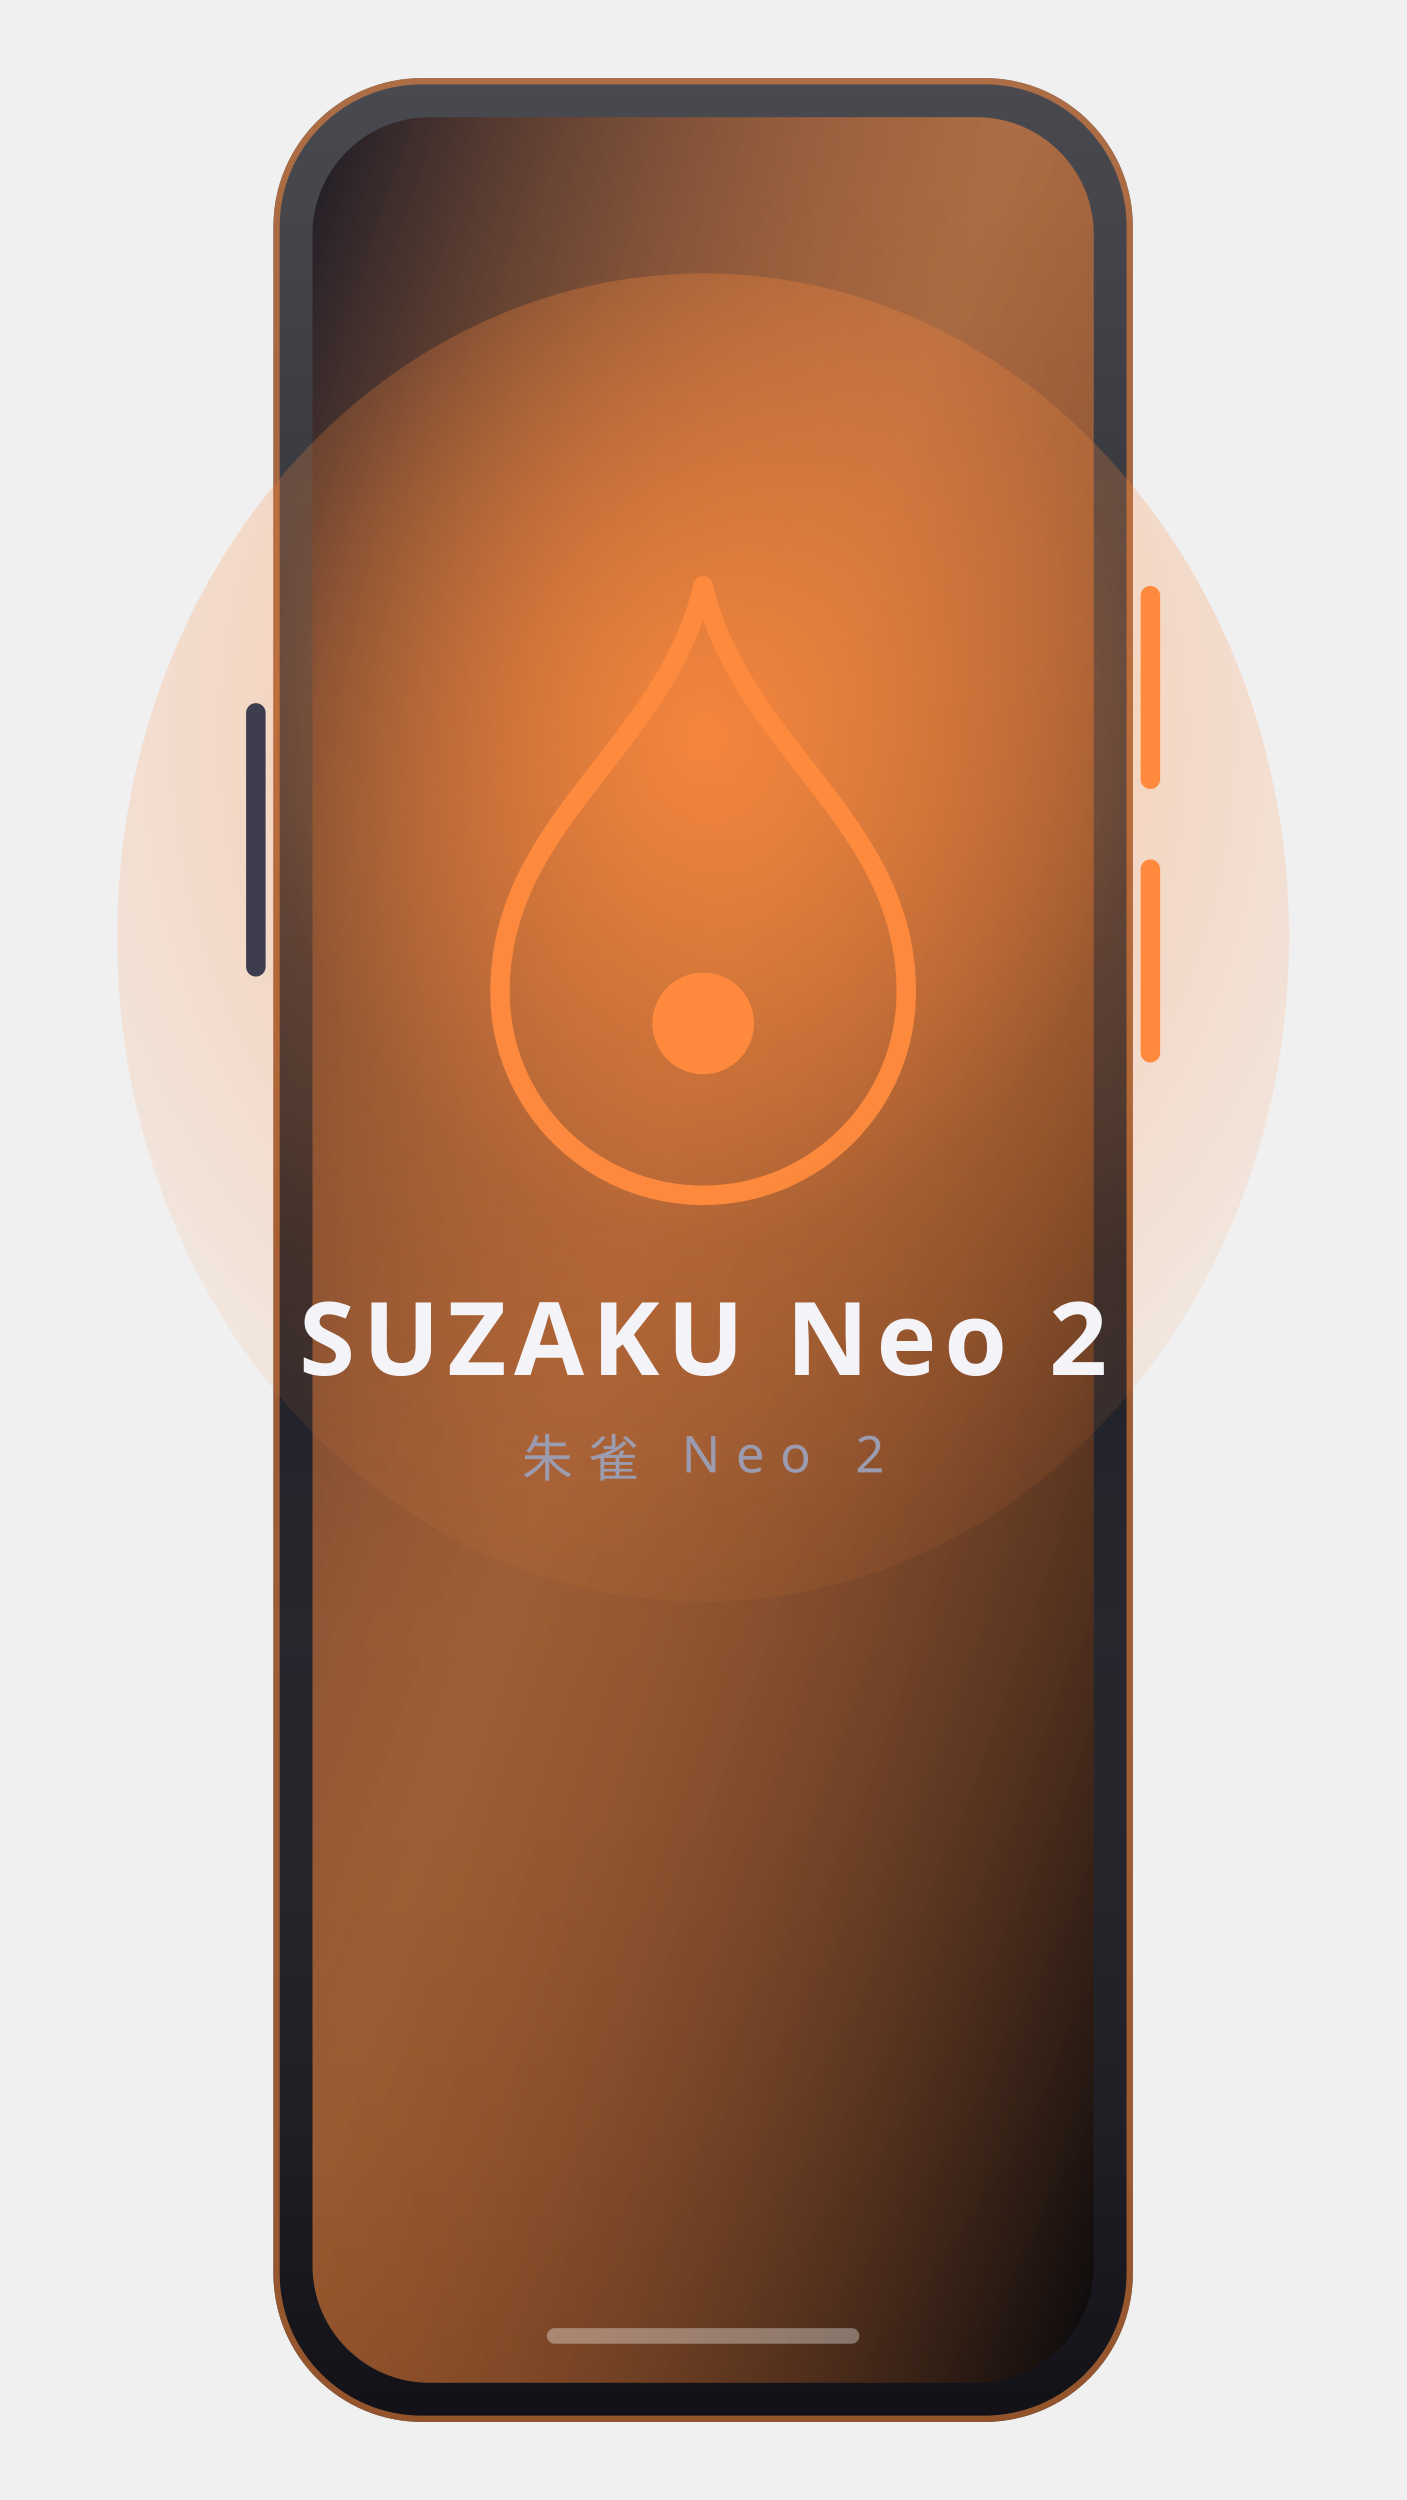
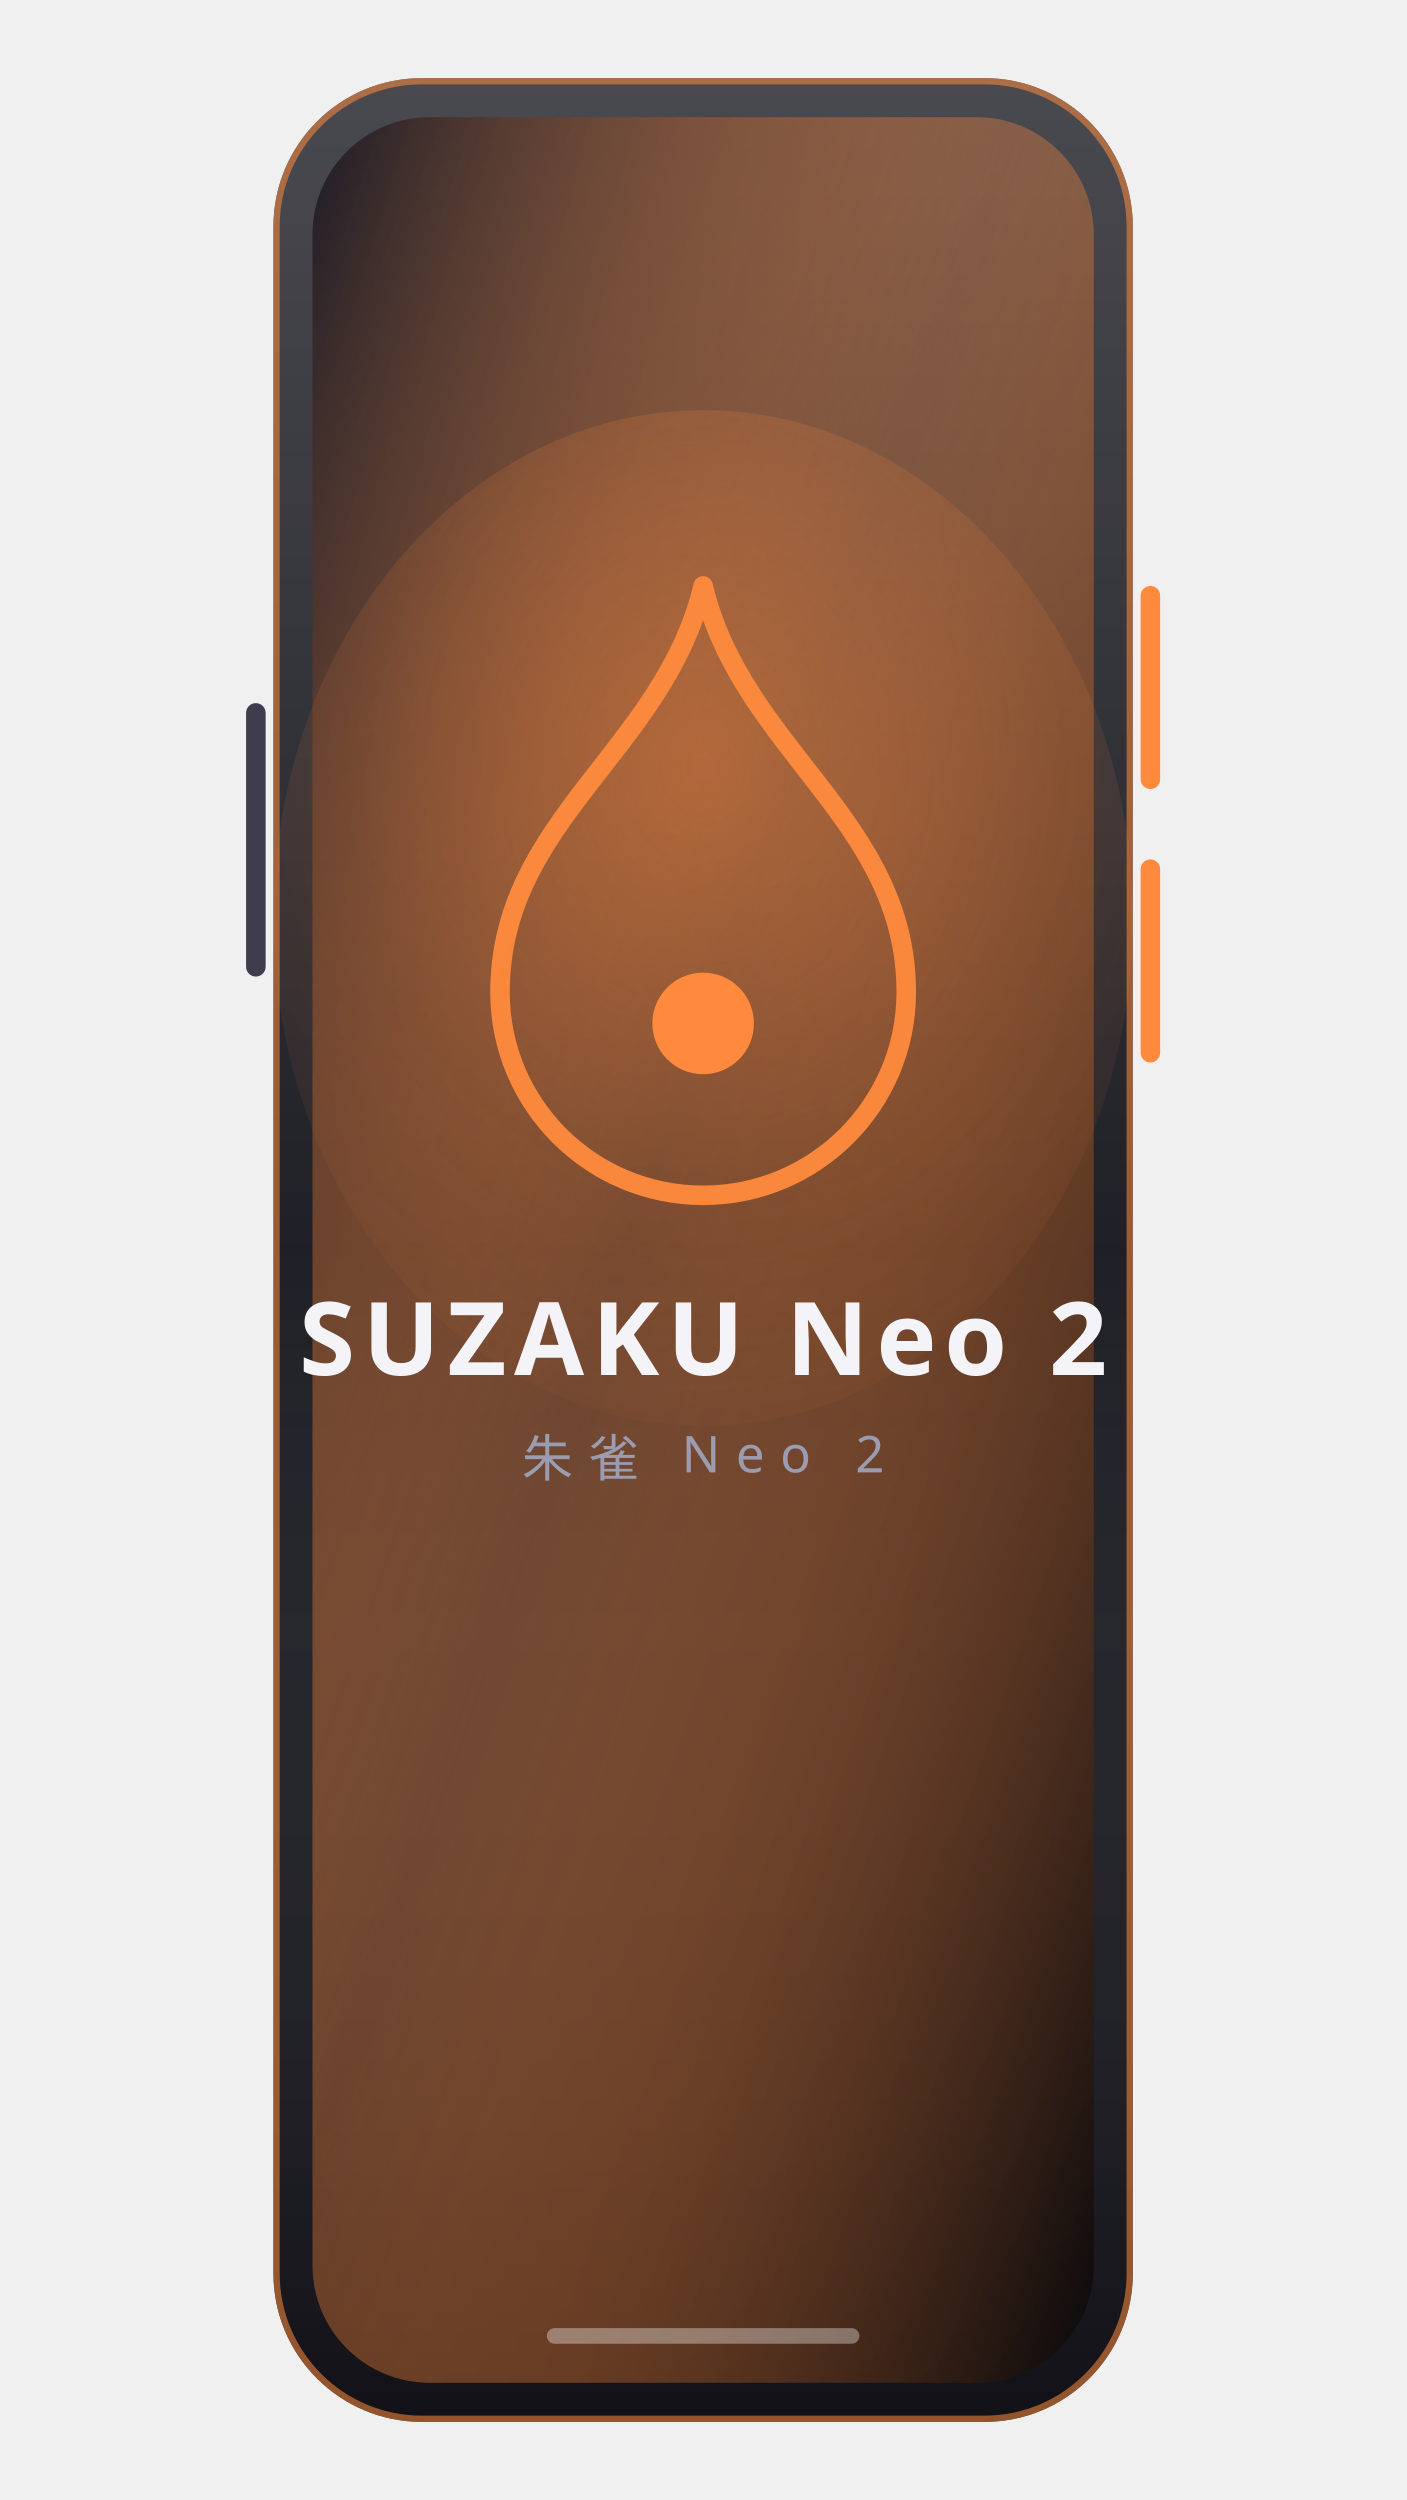
<svg xmlns="http://www.w3.org/2000/svg" viewBox="0 0 360 640" role="img" aria-label="SUZAKU Neo 2">
  <defs>
    <linearGradient id="scrneo20" x1="0" y1="0" x2="1" y2="1">
      <stop offset="0" stop-color="#1b1b26" />
-       <stop offset="0.45" stop-color="#ff8a3d" stop-opacity="0.55" />
+       <stop offset="0.45" stop-color="#ff8a3d" stop-opacity="0.34" />
      <stop offset="1" stop-color="#07070b" />
    </linearGradient>
    <radialGradient id="flareneo20" cx="0.5" cy="0.35" r="0.75">
-       <stop offset="0" stop-color="#ff8a3d" stop-opacity="0.9" />
-       <stop offset="0.5" stop-color="#ff8a3d" stop-opacity="0.25" />
+       <stop offset="0" stop-color="#ff8a3d" stop-opacity="0.42" />
+       <stop offset="0.55" stop-color="#ff8a3d" stop-opacity="0.12" />
      <stop offset="1" stop-color="#ff8a3d" stop-opacity="0" />
    </radialGradient>
    <linearGradient id="metalneo20" x1="0" y1="0" x2="0" y2="1">
      <stop offset="0" stop-color="#ffffff" stop-opacity="0.22" />
      <stop offset="0.5" stop-color="#ffffff" stop-opacity="0.04" />
      <stop offset="1" stop-color="#000000" stop-opacity="0.25" />
    </linearGradient>
  </defs>
  <rect x="70" y="20" width="220" height="600" rx="38" fill="#16161e" />
  <rect x="70" y="20" width="220" height="600" rx="38" fill="url(#metalneo20)" />
  <rect x="70.8" y="20.8" width="218.4" height="598.4" rx="37.2" fill="none" stroke="#ff8a3d" stroke-opacity="0.55" stroke-width="1.6" />
  <rect x="80" y="30" width="200" height="580" rx="30" fill="url(#scrneo20)" />
-   <ellipse cx="180" cy="240" rx="150" ry="170" fill="url(#flareneo20)" />
+   <ellipse cx="180" cy="235" rx="110" ry="130" fill="url(#flareneo20)" />
  <path d="M180 150 c-10 42 -52 60 -52 104 a52 52 0 0 0 104 0 c0 -44 -42 -62 -52 -104z" fill="none" stroke="#ff8a3d" stroke-width="5" stroke-linejoin="round" opacity="0.95" />
  <circle cx="180" cy="262" r="13" fill="#ff8a3d" />
  <text x="180" y="352" font-family="'Noto Sans JP',sans-serif" font-size="26" font-weight="800" fill="#f4f4f8" text-anchor="middle" letter-spacing="2">SUZAKU Neo 2</text>
  <text x="180" y="378" font-family="'Noto Sans JP',sans-serif" font-size="13" fill="#9c9cb0" text-anchor="middle" letter-spacing="4">朱雀 Neo 2</text>
  <rect x="140" y="596" width="80" height="4" rx="2" fill="#ffffff" opacity="0.35" />
  <rect x="292" y="150" width="5" height="52" rx="2.5" fill="#ff8a3d" />
  <rect x="292" y="220" width="5" height="52" rx="2.5" fill="#ff8a3d" />
  <rect x="63" y="180" width="5" height="70" rx="2.5" fill="#3d3d4e" />
</svg>
